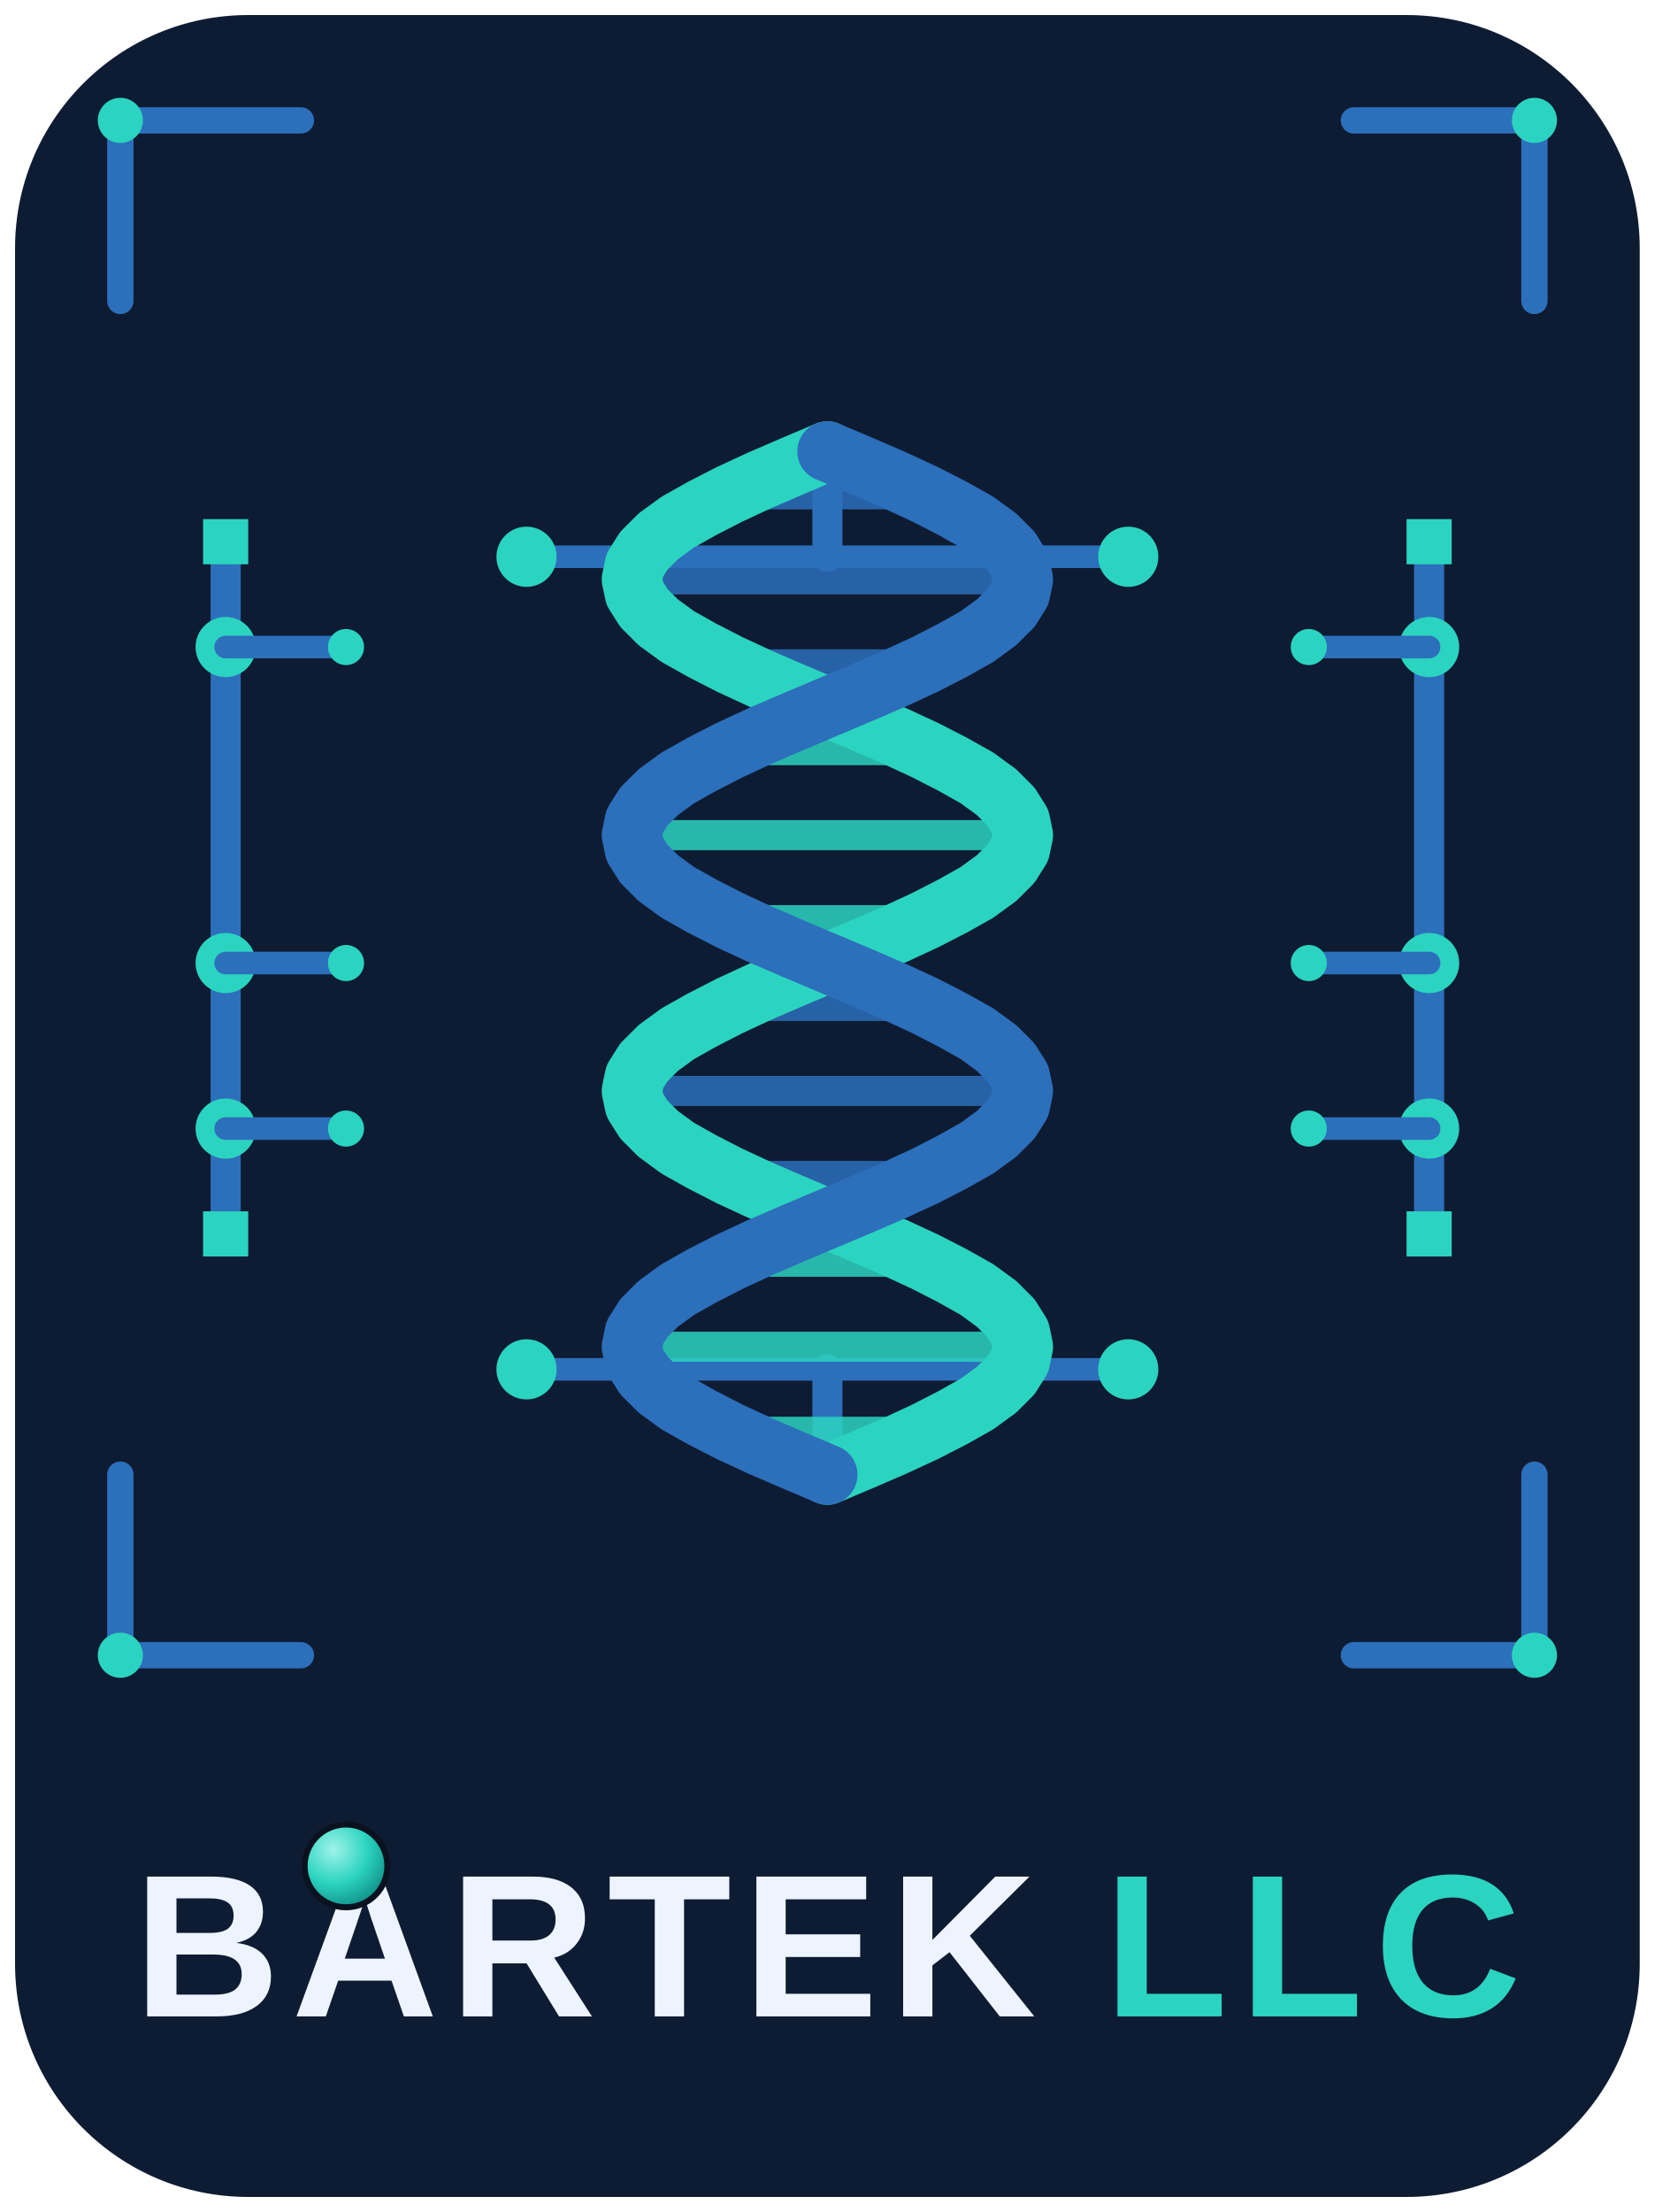
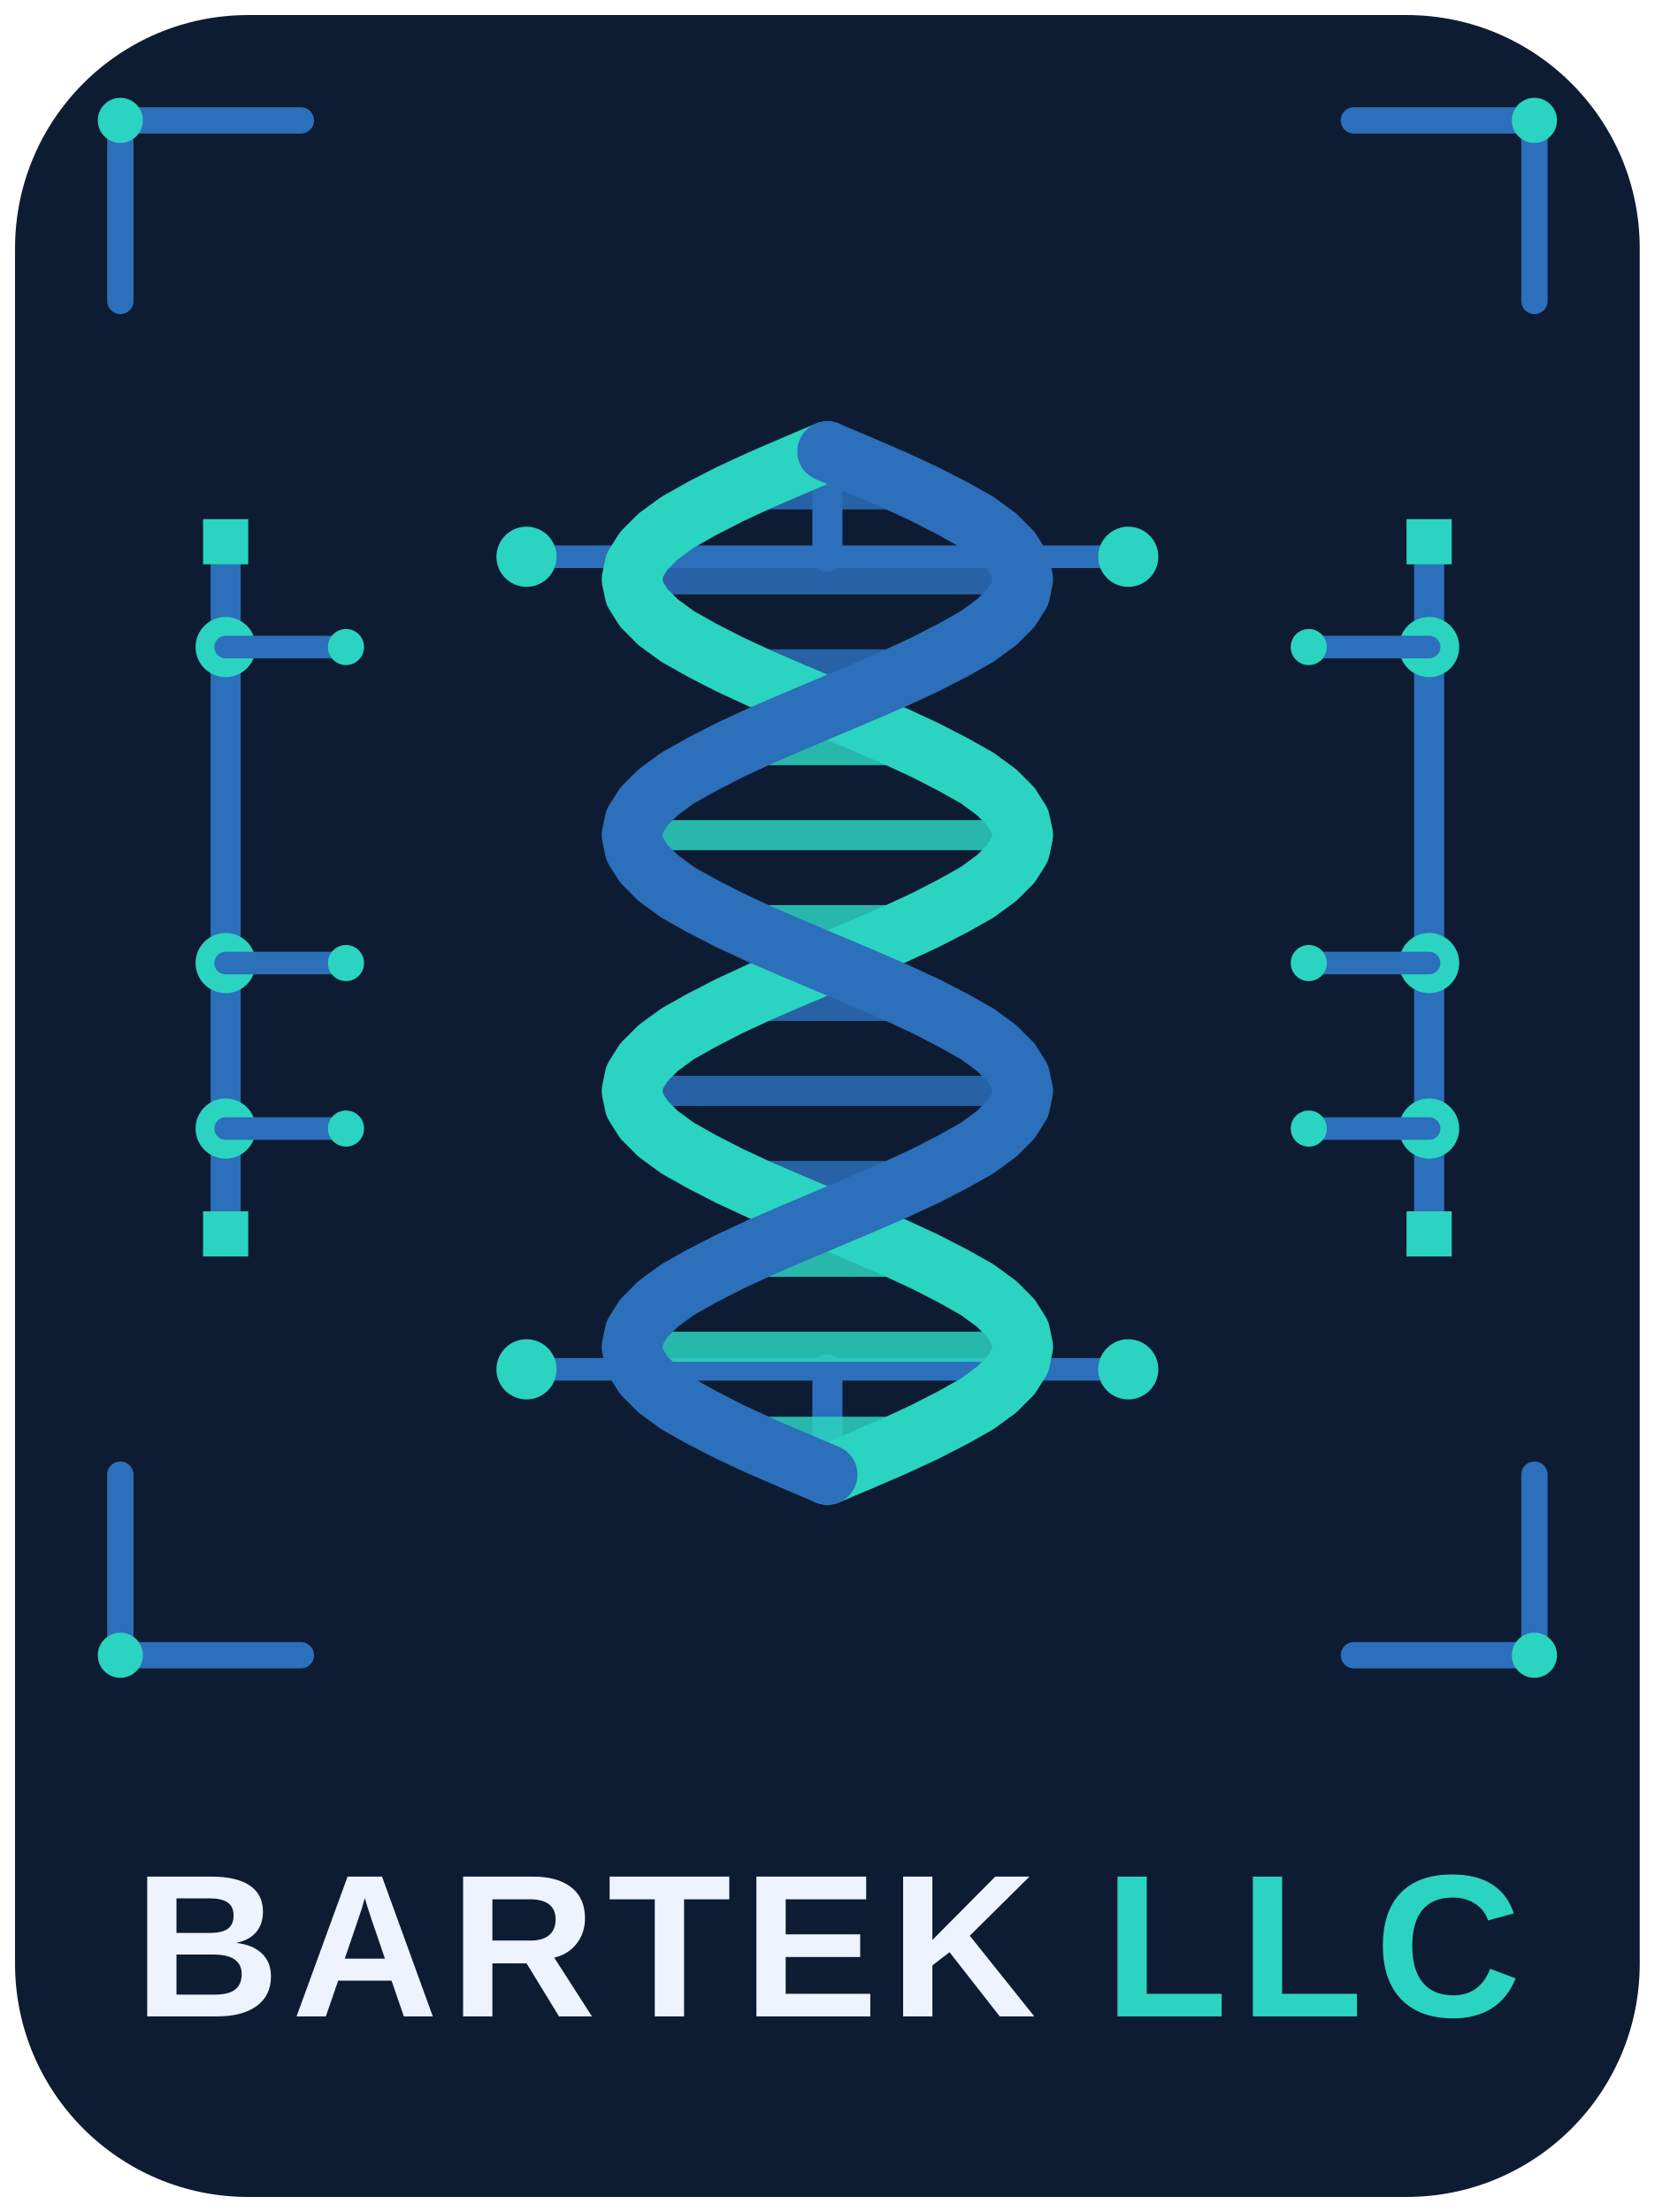
<svg xmlns="http://www.w3.org/2000/svg" width="220" height="294" viewBox="0 0 220 294" role="img" aria-label="BARTEK LLC">
  <rect x="2" y="2" width="216" height="290" rx="31" fill="#0e1c33" />
  <path d="M 16 40 L 16 16 L 40 16" fill="none" stroke="#2c6fbb" stroke-width="3.5" stroke-linecap="round" stroke-linejoin="round" />
  <circle cx="16" cy="16" r="3" fill="#2bd4c0" />
  <path d="M 204 40 L 204 16 L 180 16" fill="none" stroke="#2c6fbb" stroke-width="3.5" stroke-linecap="round" stroke-linejoin="round" />
  <circle cx="204" cy="16" r="3" fill="#2bd4c0" />
  <path d="M 16 196 L 16 220 L 40 220" fill="none" stroke="#2c6fbb" stroke-width="3.5" stroke-linecap="round" stroke-linejoin="round" />
  <circle cx="16" cy="220" r="3" fill="#2bd4c0" />
  <path d="M 204 196 L 204 220 L 180 220" fill="none" stroke="#2c6fbb" stroke-width="3.5" stroke-linecap="round" stroke-linejoin="round" />
  <circle cx="204" cy="220" r="3" fill="#2bd4c0" />
  <line x1="30" y1="72" x2="30" y2="164" stroke="#2c6fbb" stroke-width="4" stroke-linecap="round" />
  <circle cx="30" cy="86" r="4" fill="#2bd4c0" />
  <line x1="30" y1="86" x2="46" y2="86" stroke="#2c6fbb" stroke-width="3" stroke-linecap="round" />
  <circle cx="46" cy="86" r="2.4" fill="#2bd4c0" />
  <circle cx="30" cy="128.0" r="4" fill="#2bd4c0" />
  <line x1="30" y1="128.0" x2="46" y2="128.0" stroke="#2c6fbb" stroke-width="3" stroke-linecap="round" />
  <circle cx="46" cy="128.0" r="2.4" fill="#2bd4c0" />
  <circle cx="30" cy="150" r="4" fill="#2bd4c0" />
  <line x1="30" y1="150" x2="46" y2="150" stroke="#2c6fbb" stroke-width="3" stroke-linecap="round" />
  <circle cx="46" cy="150" r="2.4" fill="#2bd4c0" />
  <rect x="27.0" y="69.0" width="6" height="6" fill="#2bd4c0" />
  <rect x="27.0" y="161.0" width="6" height="6" fill="#2bd4c0" />
  <line x1="190" y1="72" x2="190" y2="164" stroke="#2c6fbb" stroke-width="4" stroke-linecap="round" />
  <circle cx="190" cy="86" r="4" fill="#2bd4c0" />
  <line x1="190" y1="86" x2="174" y2="86" stroke="#2c6fbb" stroke-width="3" stroke-linecap="round" />
  <circle cx="174" cy="86" r="2.4" fill="#2bd4c0" />
  <circle cx="190" cy="128.0" r="4" fill="#2bd4c0" />
  <line x1="190" y1="128.0" x2="174" y2="128.0" stroke="#2c6fbb" stroke-width="3" stroke-linecap="round" />
  <circle cx="174" cy="128.0" r="2.4" fill="#2bd4c0" />
  <circle cx="190" cy="150" r="4" fill="#2bd4c0" />
  <line x1="190" y1="150" x2="174" y2="150" stroke="#2c6fbb" stroke-width="3" stroke-linecap="round" />
  <circle cx="174" cy="150" r="2.4" fill="#2bd4c0" />
  <rect x="187.0" y="69.0" width="6" height="6" fill="#2bd4c0" />
  <rect x="187.0" y="161.0" width="6" height="6" fill="#2bd4c0" />
  <line x1="110" y1="60" x2="110" y2="74" stroke="#2c6fbb" stroke-width="4" stroke-linecap="round" />
  <path d="M 70 74 L 150 74" stroke="#2c6fbb" stroke-width="3" fill="none" stroke-linecap="round" />
  <circle cx="70" cy="74" r="4" fill="#2bd4c0" />
  <circle cx="150" cy="74" r="4" fill="#2bd4c0" />
  <line x1="110" y1="196" x2="110" y2="182" stroke="#2c6fbb" stroke-width="4" stroke-linecap="round" />
  <path d="M 70 182 L 150 182" stroke="#2c6fbb" stroke-width="3" fill="none" stroke-linecap="round" />
  <circle cx="70" cy="182" r="4" fill="#2bd4c0" />
  <circle cx="150" cy="182" r="4" fill="#2bd4c0" />
  <line x1="123.0" y1="65.7" x2="97.0" y2="65.7" stroke="#2c6fbb" stroke-width="4" opacity="0.85" />
  <line x1="136.0" y1="77.0" x2="84.0" y2="77.0" stroke="#2c6fbb" stroke-width="4" opacity="0.85" />
  <line x1="123.0" y1="88.3" x2="97.0" y2="88.3" stroke="#2c6fbb" stroke-width="4" opacity="0.85" />
  <line x1="97.0" y1="99.7" x2="123.0" y2="99.7" stroke="#2bd4c0" stroke-width="4" opacity="0.85" />
  <line x1="84.0" y1="111.0" x2="136.0" y2="111.0" stroke="#2bd4c0" stroke-width="4" opacity="0.85" />
  <line x1="97.0" y1="122.3" x2="123.0" y2="122.3" stroke="#2bd4c0" stroke-width="4" opacity="0.85" />
  <line x1="123.0" y1="133.7" x2="97.0" y2="133.7" stroke="#2c6fbb" stroke-width="4" opacity="0.85" />
  <line x1="136.0" y1="145.0" x2="84.0" y2="145.0" stroke="#2c6fbb" stroke-width="4" opacity="0.85" />
  <line x1="123.0" y1="156.3" x2="97.0" y2="156.3" stroke="#2c6fbb" stroke-width="4" opacity="0.85" />
  <line x1="97.0" y1="167.7" x2="123.0" y2="167.7" stroke="#2bd4c0" stroke-width="4" opacity="0.85" />
  <line x1="84.0" y1="179.0" x2="136.0" y2="179.0" stroke="#2bd4c0" stroke-width="4" opacity="0.85" />
  <line x1="97.0" y1="190.3" x2="123.0" y2="190.3" stroke="#2bd4c0" stroke-width="4" opacity="0.85" />
  <path d="M 110.0 60.0 L 105.5 61.9 L 101.1 63.8 L 97.0 65.7 L 93.3 67.6 L 90.1 69.4 L 87.5 71.3 L 85.6 73.2 L 84.4 75.1 L 84.0 77.0 L 84.4 78.9 L 85.6 80.8 L 87.5 82.7 L 90.1 84.6 L 93.3 86.4 L 97.0 88.3 L 101.1 90.2 L 105.5 92.1 L 110.0 94.0 L 114.5 95.9 L 118.9 97.8 L 123.0 99.7 L 126.7 101.6 L 129.9 103.4 L 132.5 105.3 L 134.4 107.2 L 135.6 109.1 L 136.0 111.0 L 135.6 112.9 L 134.4 114.8 L 132.5 116.7 L 129.9 118.6 L 126.7 120.4 L 123.0 122.3 L 118.9 124.2 L 114.5 126.1 L 110.0 128.0 L 105.5 129.9 L 101.1 131.8 L 97.0 133.7 L 93.3 135.6 L 90.1 137.4 L 87.5 139.3 L 85.6 141.2 L 84.4 143.1 L 84.0 145.0 L 84.4 146.9 L 85.6 148.8 L 87.5 150.7 L 90.1 152.6 L 93.3 154.4 L 97.0 156.3 L 101.1 158.2 L 105.5 160.1 L 110.0 162.0 L 114.5 163.9 L 118.9 165.8 L 123.0 167.7 L 126.7 169.6 L 129.9 171.4 L 132.5 173.3 L 134.4 175.2 L 135.6 177.1 L 136.0 179.0 L 135.6 180.9 L 134.4 182.8 L 132.5 184.7 L 129.9 186.6 L 126.7 188.4 L 123.0 190.3 L 118.9 192.2 L 114.5 194.1 L 110.0 196.0" fill="none" stroke="#2bd4c0" stroke-width="8" stroke-linecap="round" stroke-linejoin="round" />
  <path d="M 110.0 60.0 L 114.5 61.9 L 118.9 63.8 L 123.0 65.7 L 126.7 67.6 L 129.9 69.4 L 132.5 71.3 L 134.4 73.2 L 135.6 75.1 L 136.0 77.0 L 135.6 78.9 L 134.4 80.8 L 132.5 82.7 L 129.9 84.6 L 126.7 86.4 L 123.0 88.3 L 118.9 90.2 L 114.5 92.1 L 110.0 94.0 L 105.5 95.9 L 101.1 97.8 L 97.0 99.7 L 93.3 101.6 L 90.1 103.4 L 87.5 105.3 L 85.6 107.2 L 84.4 109.1 L 84.0 111.0 L 84.4 112.9 L 85.6 114.8 L 87.5 116.7 L 90.1 118.6 L 93.3 120.4 L 97.0 122.3 L 101.1 124.2 L 105.5 126.1 L 110.0 128.0 L 114.5 129.9 L 118.9 131.8 L 123.0 133.7 L 126.7 135.6 L 129.9 137.4 L 132.5 139.3 L 134.4 141.2 L 135.6 143.1 L 136.0 145.0 L 135.6 146.9 L 134.4 148.8 L 132.5 150.7 L 129.9 152.6 L 126.7 154.4 L 123.0 156.3 L 118.9 158.2 L 114.5 160.1 L 110.0 162.0 L 105.5 163.9 L 101.1 165.8 L 97.0 167.7 L 93.3 169.6 L 90.1 171.4 L 87.5 173.3 L 85.6 175.2 L 84.4 177.1 L 84.0 179.0 L 84.4 180.9 L 85.6 182.8 L 87.5 184.7 L 90.1 186.6 L 93.3 188.4 L 97.0 190.3 L 101.1 192.2 L 105.5 194.1 L 110.0 196.0" fill="none" stroke="#2c6fbb" stroke-width="8" stroke-linecap="round" stroke-linejoin="round" />
-   <defs>
-     <radialGradient id="sph" cx="35%" cy="30%" r="75%">
-       <stop offset="0%" stop-color="#9ff3ea" />
-       <stop offset="55%" stop-color="#2bd4c0" />
-       <stop offset="100%" stop-color="#0f8f86" />
-     </radialGradient>
-   </defs>
  <text x="110" y="268" text-anchor="middle" font-family="'Segoe UI','Helvetica Neue',Arial,sans-serif" font-size="27" font-weight="800" letter-spacing="1.5" fill="#eef4ff">BARTEK <tspan fill="#2bd4c0">LLC</tspan>
  </text>
-   <circle cx="46" cy="248" r="5.5" fill="url(#sph)" stroke="#0a121f" stroke-width="0.8" />
</svg>
